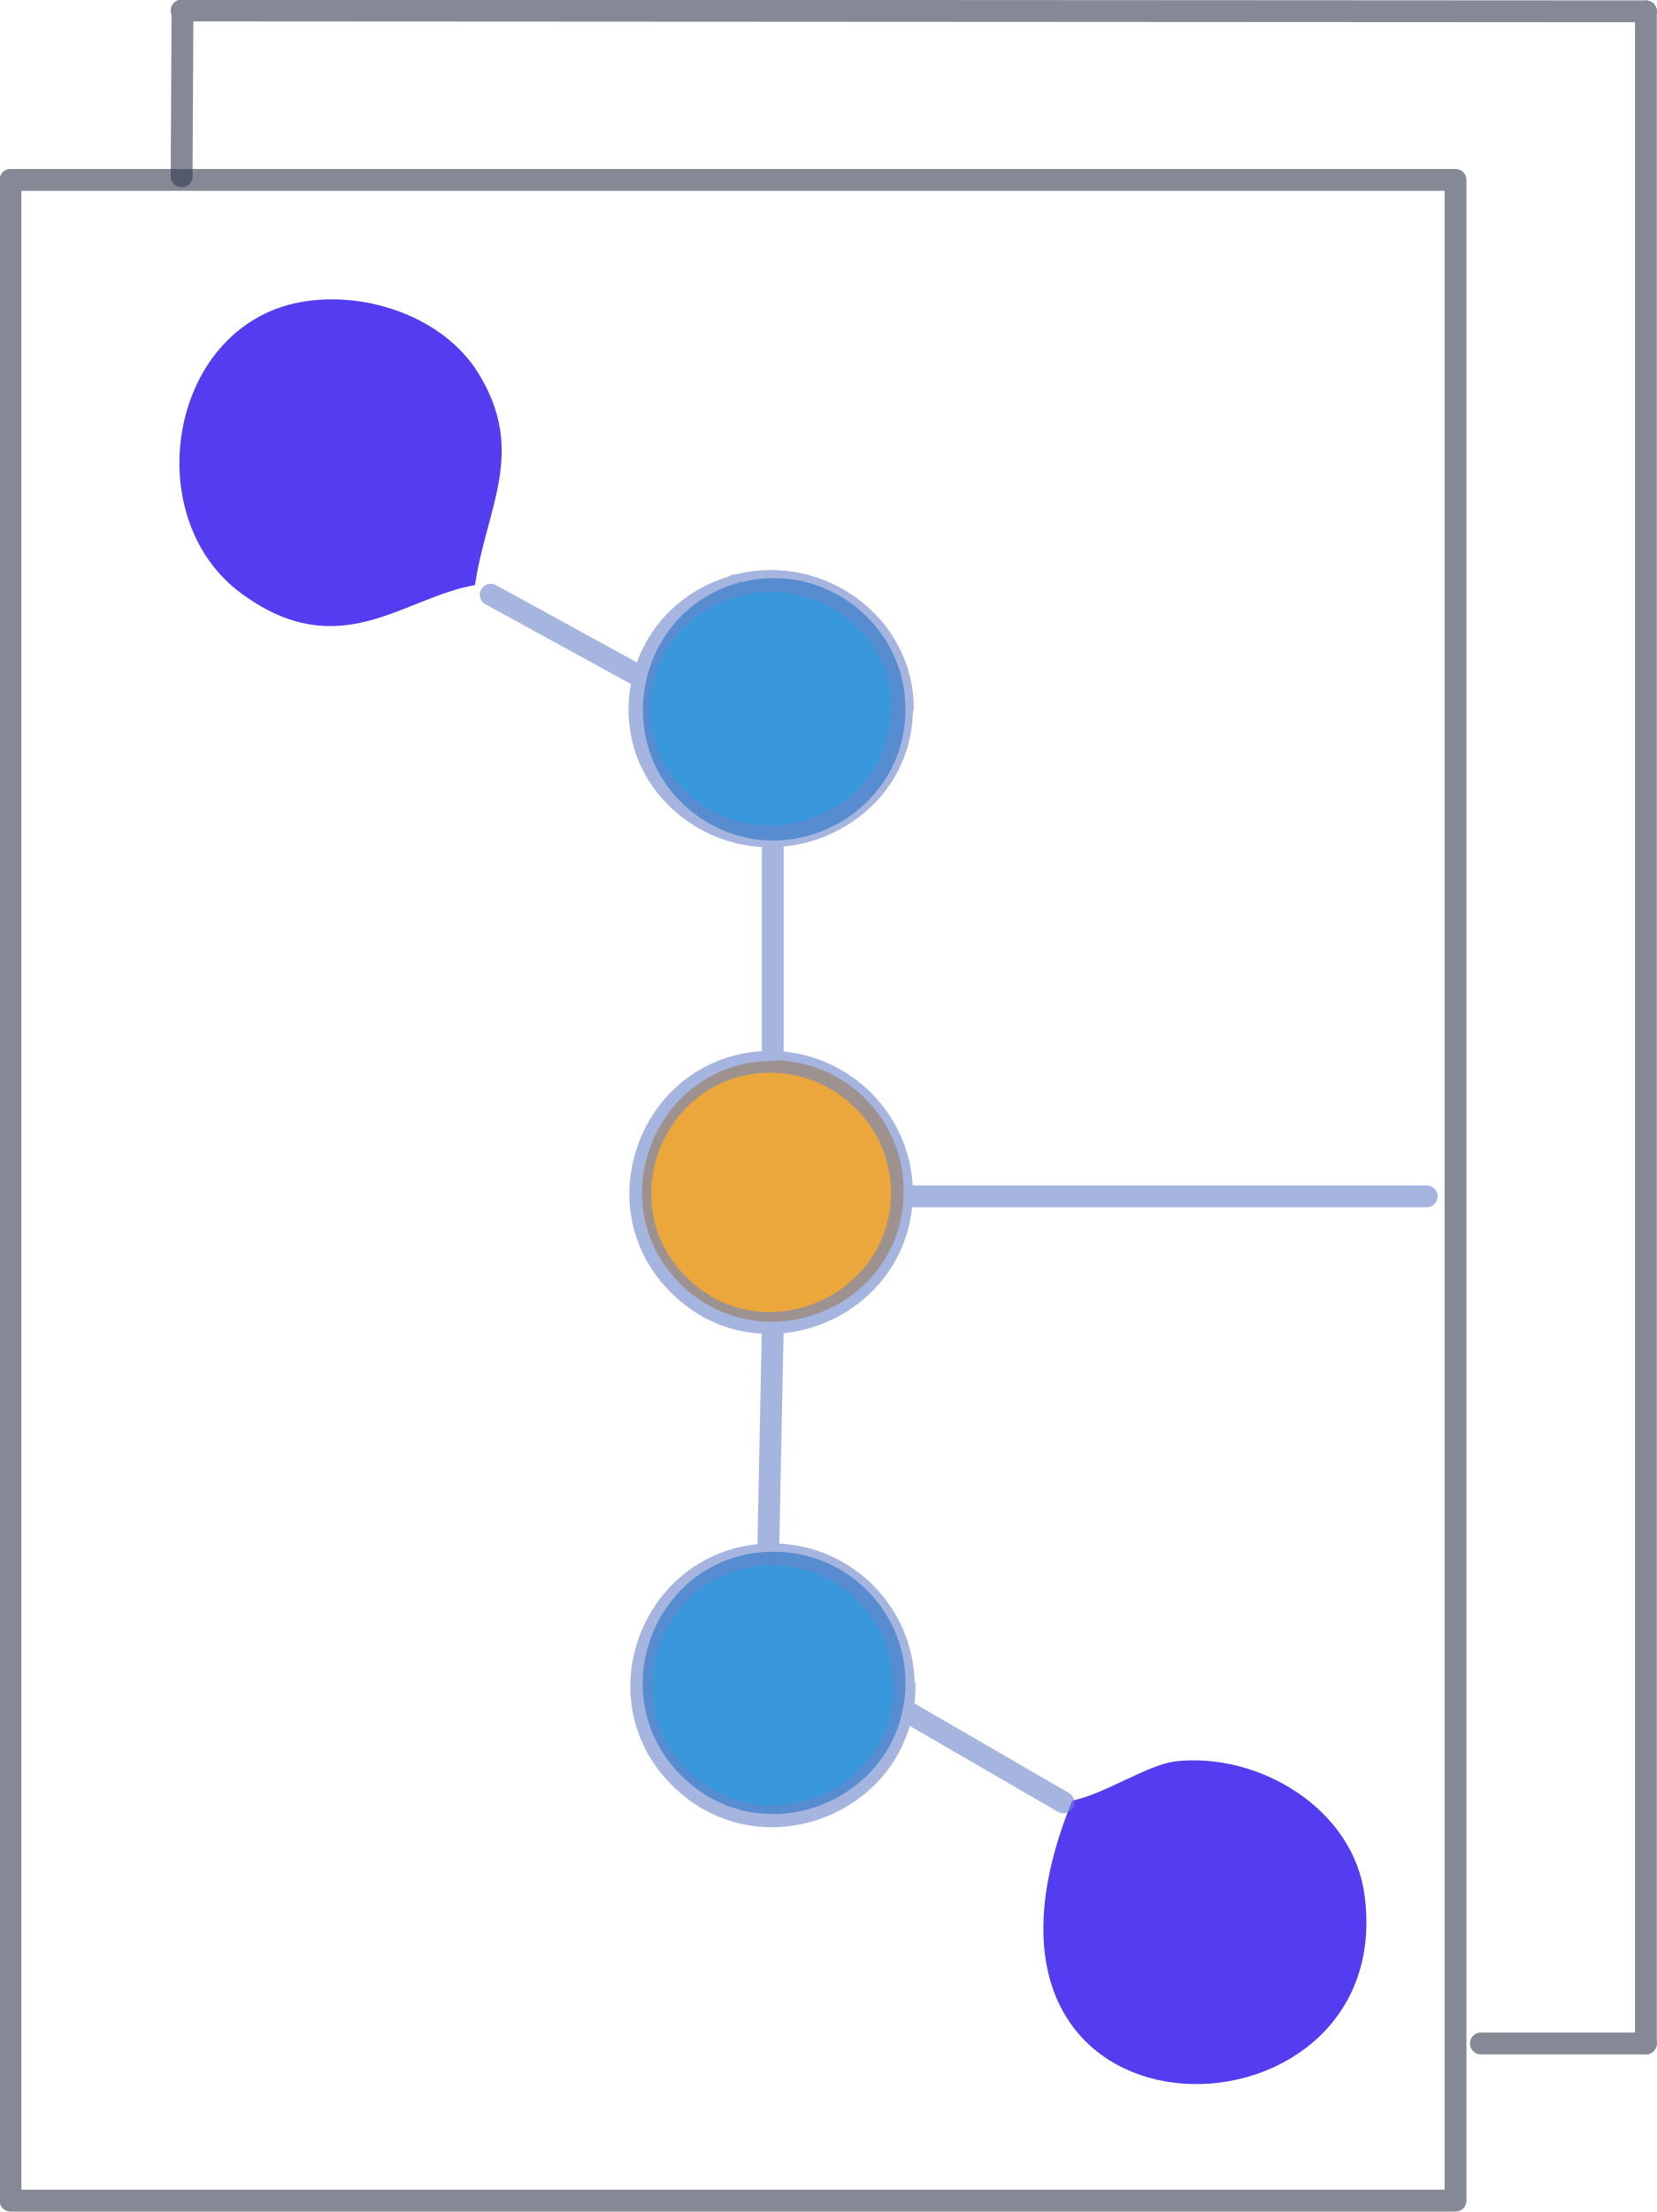
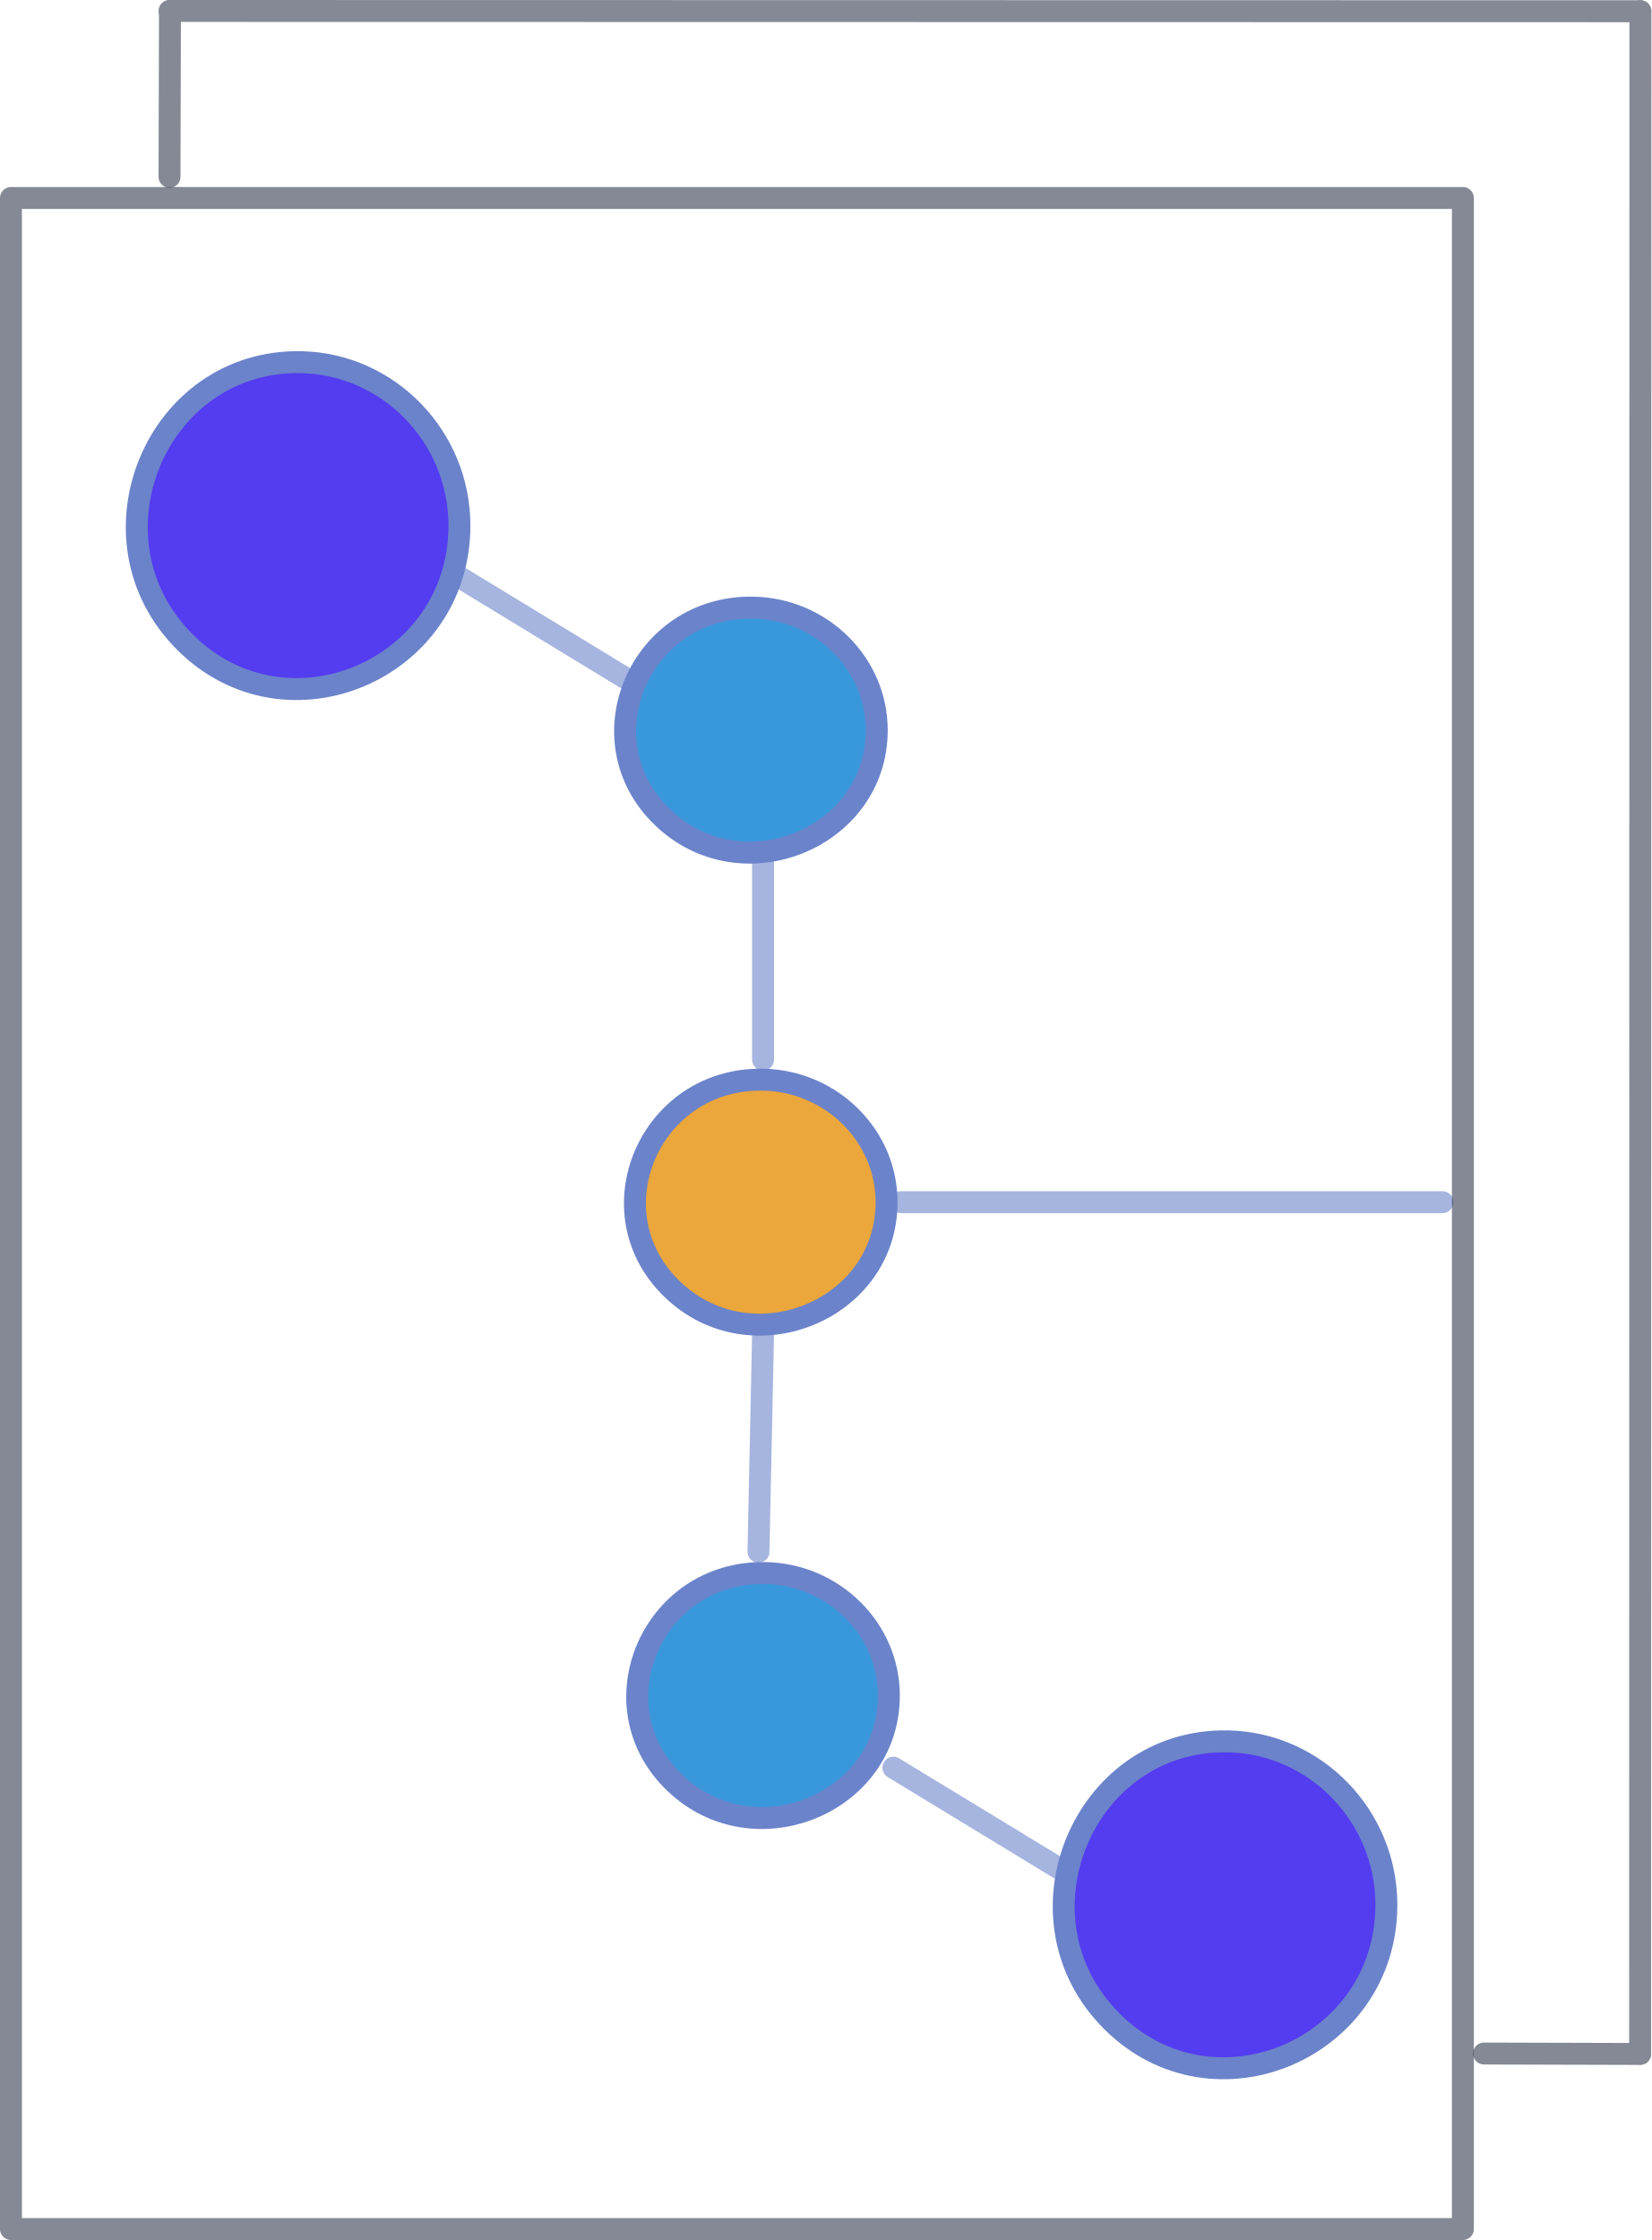
- <svg xmlns="http://www.w3.org/2000/svg" id="Layer_1" viewBox="0 0 18.97 25.33">
+ <svg xmlns="http://www.w3.org/2000/svg" id="Layer_1" viewBox="0 0 18.82 25.525">
  <defs>
    <style>
-       .cls-1 {
-         fill: #543cf0;
-       }
- 
-       .cls-2, .cls-3, .cls-4 {
-         fill: none;
-         stroke-linecap: round;
-         stroke-linejoin: round;
-         stroke-width: .25px;
-       }
- 
-       .cls-2, .cls-4 {
-         stroke: #333b4e;
-       }
- 
-       .cls-2, .cls-5 {
+       .cls-1, .cls-2 {
        opacity: .6;
      }

      .cls-3 {
+         fill: #543cf0;
+       }
+ 
+       .cls-3, .cls-4, .cls-5, .cls-6, .cls-7, .cls-2 {
+         stroke-width: .25px;
+       }
+ 
+       .cls-3, .cls-4, .cls-5, .cls-7 {
        stroke: #6b83ca;
      }

-       .cls-6 {
-         fill: #3998db;
+       .cls-3, .cls-5, .cls-7 {
+         stroke-miterlimit: 10;
+       }
+ 
+       .cls-4, .cls-6, .cls-2 {
+         fill: none;
+         stroke-linecap: round;
+         stroke-linejoin: round;
+       }
+ 
+       .cls-5 {
+         fill: #eba73b;
+       }
+ 
+       .cls-6, .cls-2 {
+         stroke: #333b4e;
      }

      .cls-7 {
-         fill: #eba73b;
+         fill: #3998db;
      }
    </style>
  </defs>
  <g>
-     <path class="cls-1" d="M13.46,20.17c.95-.11,2.05.54,2.17,1.55.38,2.99-5.05,3.06-3.35-1.1.38-.08.86-.41,1.18-.45Z" />
-     <path class="cls-1" d="M3.5,3.45c.72-.11,1.58.19,1.97.81.57.91.1,1.55-.03,2.44-.82.14-1.55.92-2.67.1-1.21-.88-.83-3.12.73-3.35Z" />
-     <path class="cls-6" d="M8.81,17.77c.85-.03,1.56.65,1.56,1.5,0,1.32-1.6,2-2.55,1.08-.95-.92-.33-2.53.98-2.58Z" />
-     <path class="cls-6" d="M8.42,6.69s.04-.01.06-.02c.95-.25,1.89.47,1.89,1.45,0,1.23-1.41,1.94-2.4,1.21-.99-.73-.72-2.29.46-2.65.02,0,.04-.01.06-.02-.02,0-.04.01-.06.02Z" />
-     <path class="cls-7" d="M8.88,12.14c.81.02,1.47.68,1.47,1.5,0,1.32-1.6,1.99-2.55,1.07-.96-.94-.27-2.59,1.08-2.56Z" />
+     <g class="cls-1">
+       <line class="cls-4" x1="7.124" y1="7.725" x2="5.236" y2="6.576" />
+       <line class="cls-4" x1="8.696" y1="9.716" x2="8.696" y2="12.074" />
+       <line class="cls-4" x1="8.696" y1="15.219" x2="8.644" y2="17.682" />
+       <line class="cls-4" x1="10.268" y1="13.699" x2="16.439" y2="13.699" />
+       <g>
+         <line class="cls-6" x1="1.932" y1="2.015" x2="1.937" y2=".126" />
+         <line class="cls-6" x1="1.932" y1=".125" x2="18.694" y2=".128" />
+         <line class="cls-6" x1="18.695" y1=".128" x2="18.692" y2="23.402" />
+         <line class="cls-6" x1="16.913" y1="23.4" x2="18.692" y2="23.405" />
+       </g>
+       <line class="cls-4" x1="12.071" y1="21.292" x2="10.182" y2="20.143" />
+     </g>
+     <rect class="cls-2" x=".125" y="2.256" width="16.547" height="23.144" />
  </g>
-   <g class="cls-5">
-     <path class="cls-3" d="M10.35,19.3c0-.85-.71-1.53-1.56-1.5-1.32.05-1.94,1.67-.98,2.58.95.91,2.55.24,2.55-1.08Z" />
-     <line class="cls-3" x1="7.28" y1="7.72" x2="5.62" y2="6.81" />
-     <line class="cls-3" x1="8.85" y1="9.72" x2="8.85" y2="12.07" />
-     <line class="cls-3" x1="8.85" y1="15.22" x2="8.8" y2="17.68" />
-     <path class="cls-3" d="M10.34,8.11c0-.95-.94-1.65-1.89-1.41-.02,0-.04,0-.06.02-1.18.35-1.45,1.86-.46,2.57.99.71,2.4.02,2.4-1.17Z" />
-     <line class="cls-3" x1="10.42" y1="13.7" x2="16.34" y2="13.7" />
-     <line class="cls-3" x1="10.42" y1="19.62" x2="12.18" y2="20.64" />
-     <path class="cls-3" d="M10.33,13.66c0-.81-.66-1.48-1.47-1.5-1.35-.03-2.04,1.62-1.08,2.56.94.93,2.55.25,2.55-1.07Z" />
-     <g>
-       <line class="cls-4" x1="2.08" y1="2.02" x2="2.09" y2=".13" />
-       <line class="cls-4" x1="2.08" y1=".12" x2="18.85" y2=".13" />
-       <line class="cls-4" x1="18.85" y1=".13" x2="18.85" y2="23.4" />
-       <line class="cls-4" x1="16.96" y1="23.4" x2="18.85" y2="23.4" />
-     </g>
-   </g>
-   <rect class="cls-2" x=".12" y="2.06" width="16.55" height="23.14" />
+   <path class="cls-3" d="M15.8,21.706c0-1.013-.809-1.844-1.805-1.863-1.657-.032-2.502,2.018-1.321,3.192,1.158,1.152,3.126.313,3.126-1.33Z" />
+   <path class="cls-7" d="M9.992,8.32c0-.759-.631-1.382-1.408-1.396-1.292-.024-1.951,1.512-1.03,2.392.903.863,2.438.235,2.438-.996Z" />
+   <path class="cls-5" d="M10.104,13.699c0-.759-.631-1.382-1.408-1.396-1.292-.024-1.951,1.512-1.03,2.392.903.863,2.438.235,2.438-.996Z" />
+   <path class="cls-7" d="M10.13,19.321c0-.759-.631-1.382-1.408-1.396-1.292-.024-1.951,1.512-1.03,2.392.903.863,2.438.235,2.438-.996Z" />
+   <path class="cls-3" d="M5.236,5.99c0-1.013-.809-1.844-1.805-1.863-1.657-.032-2.502,2.018-1.321,3.192,1.158,1.152,3.126.313,3.126-1.33Z" />
</svg>
